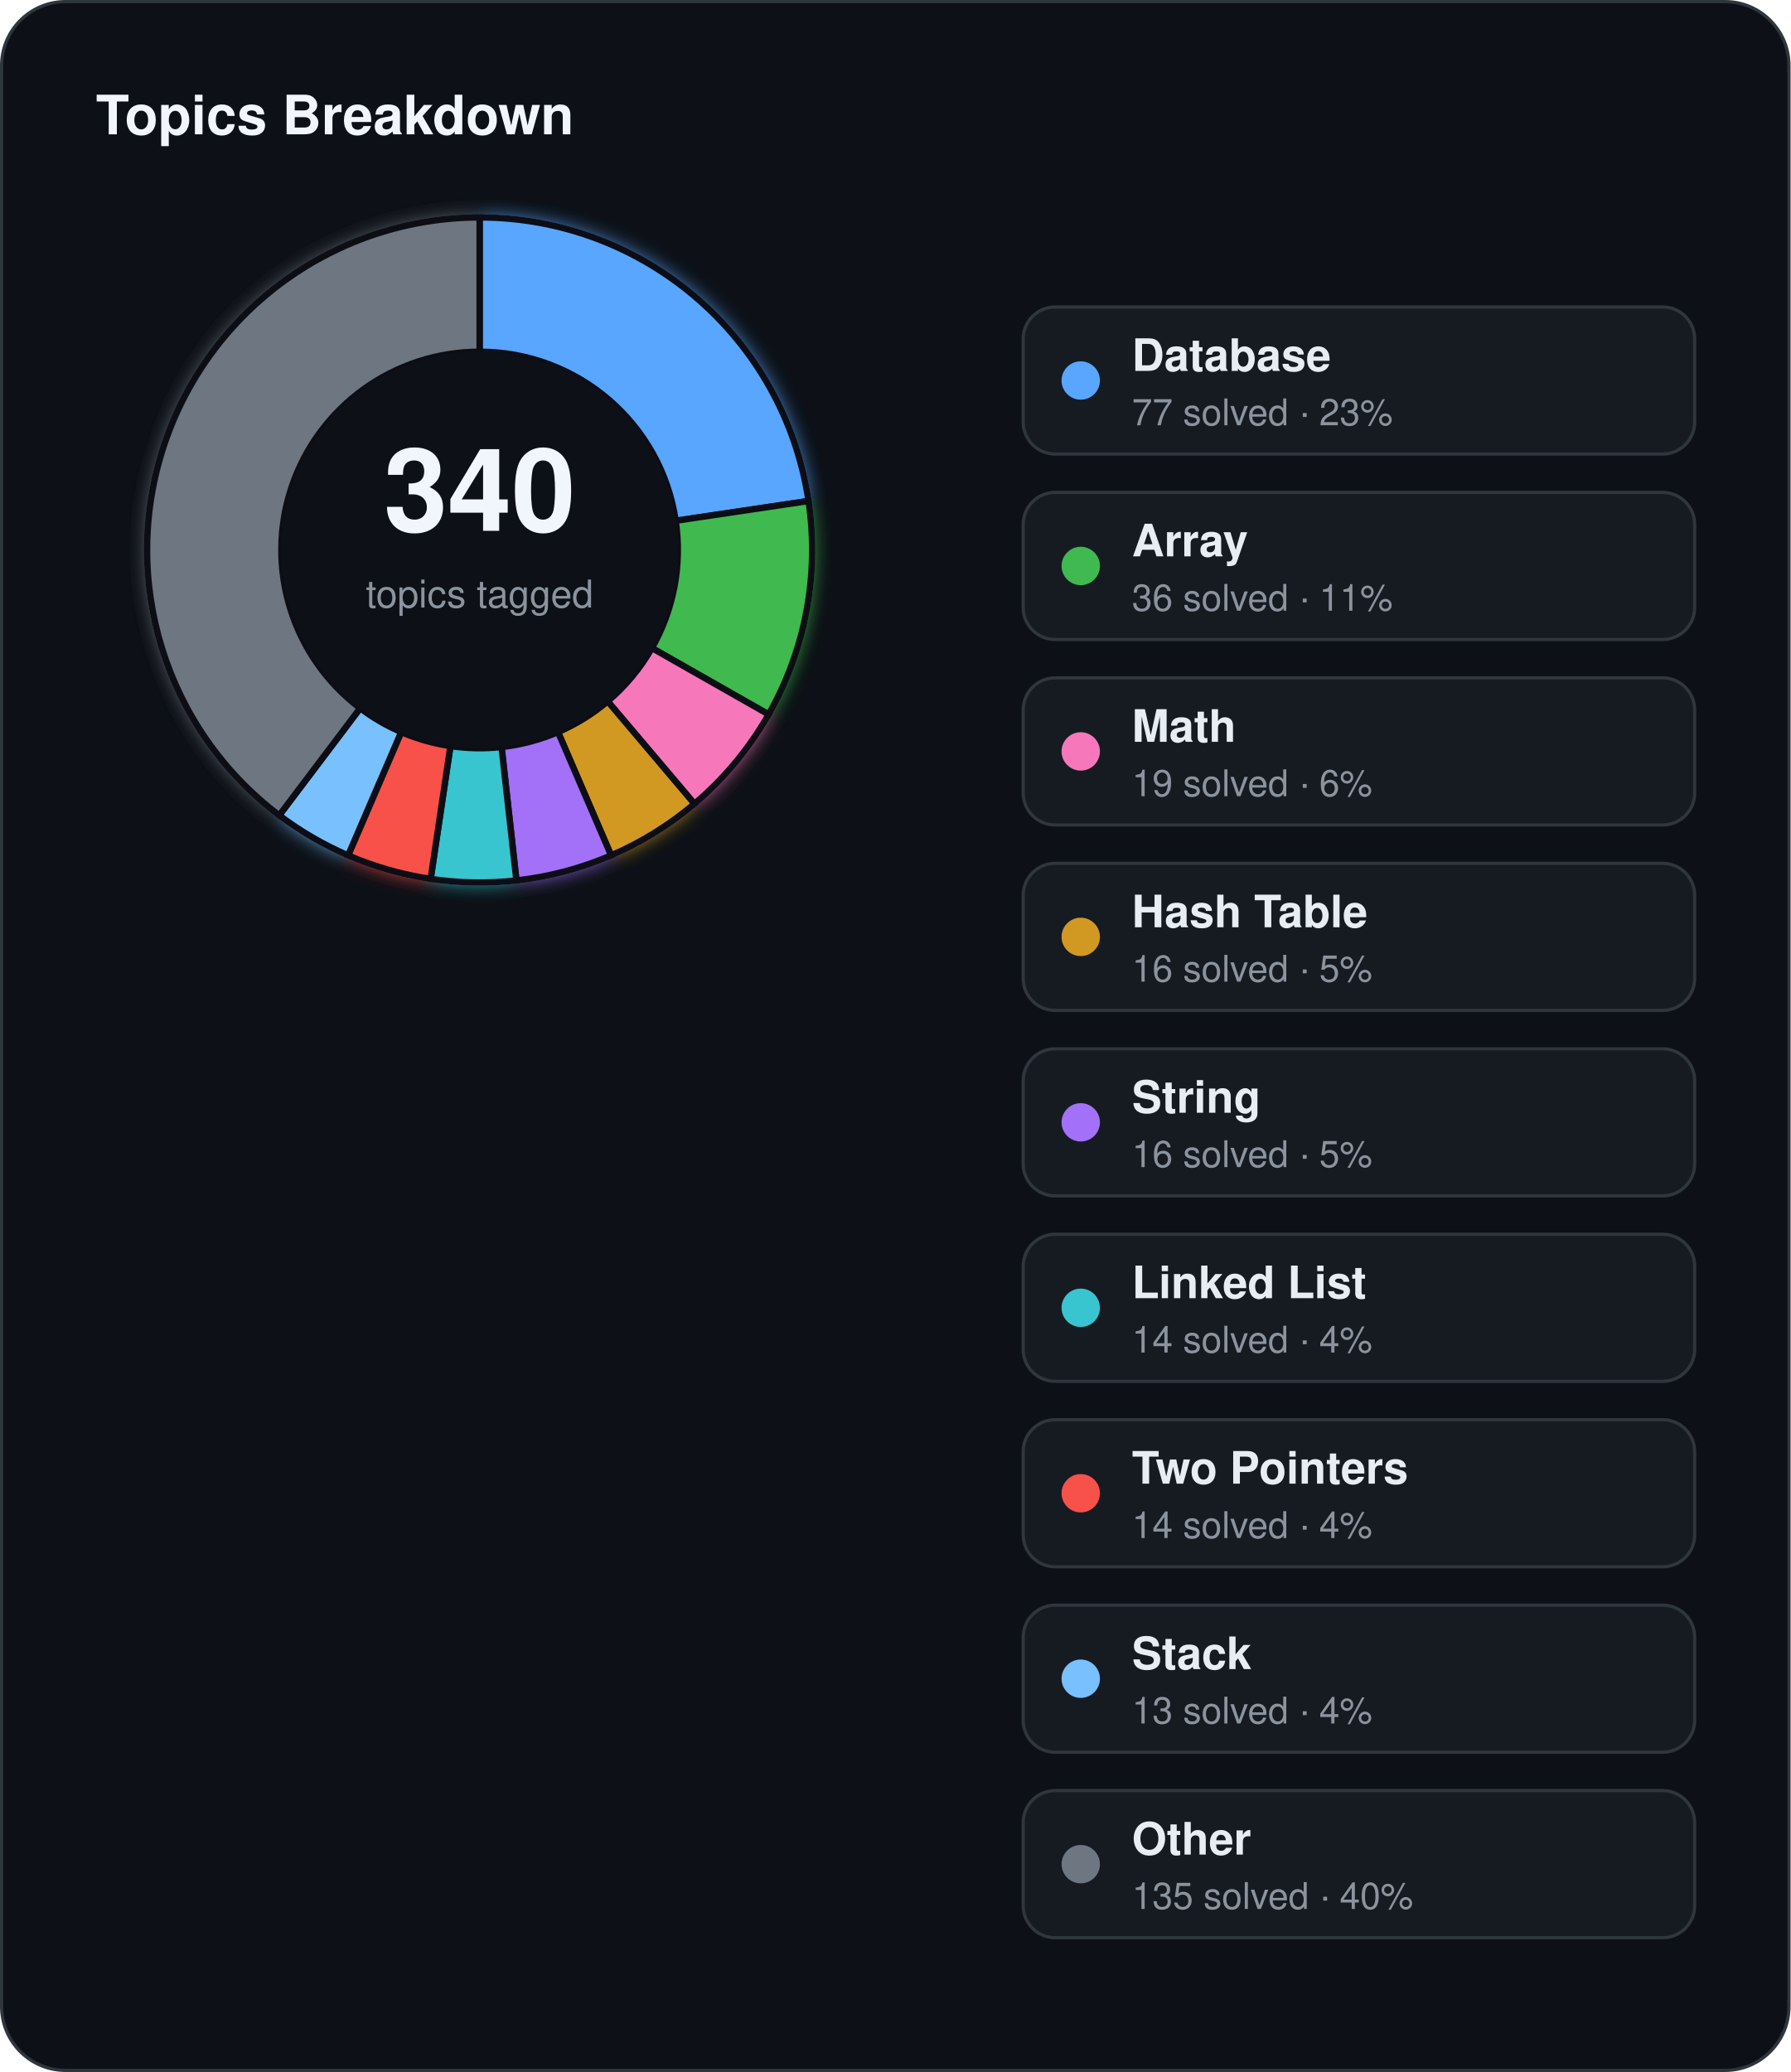
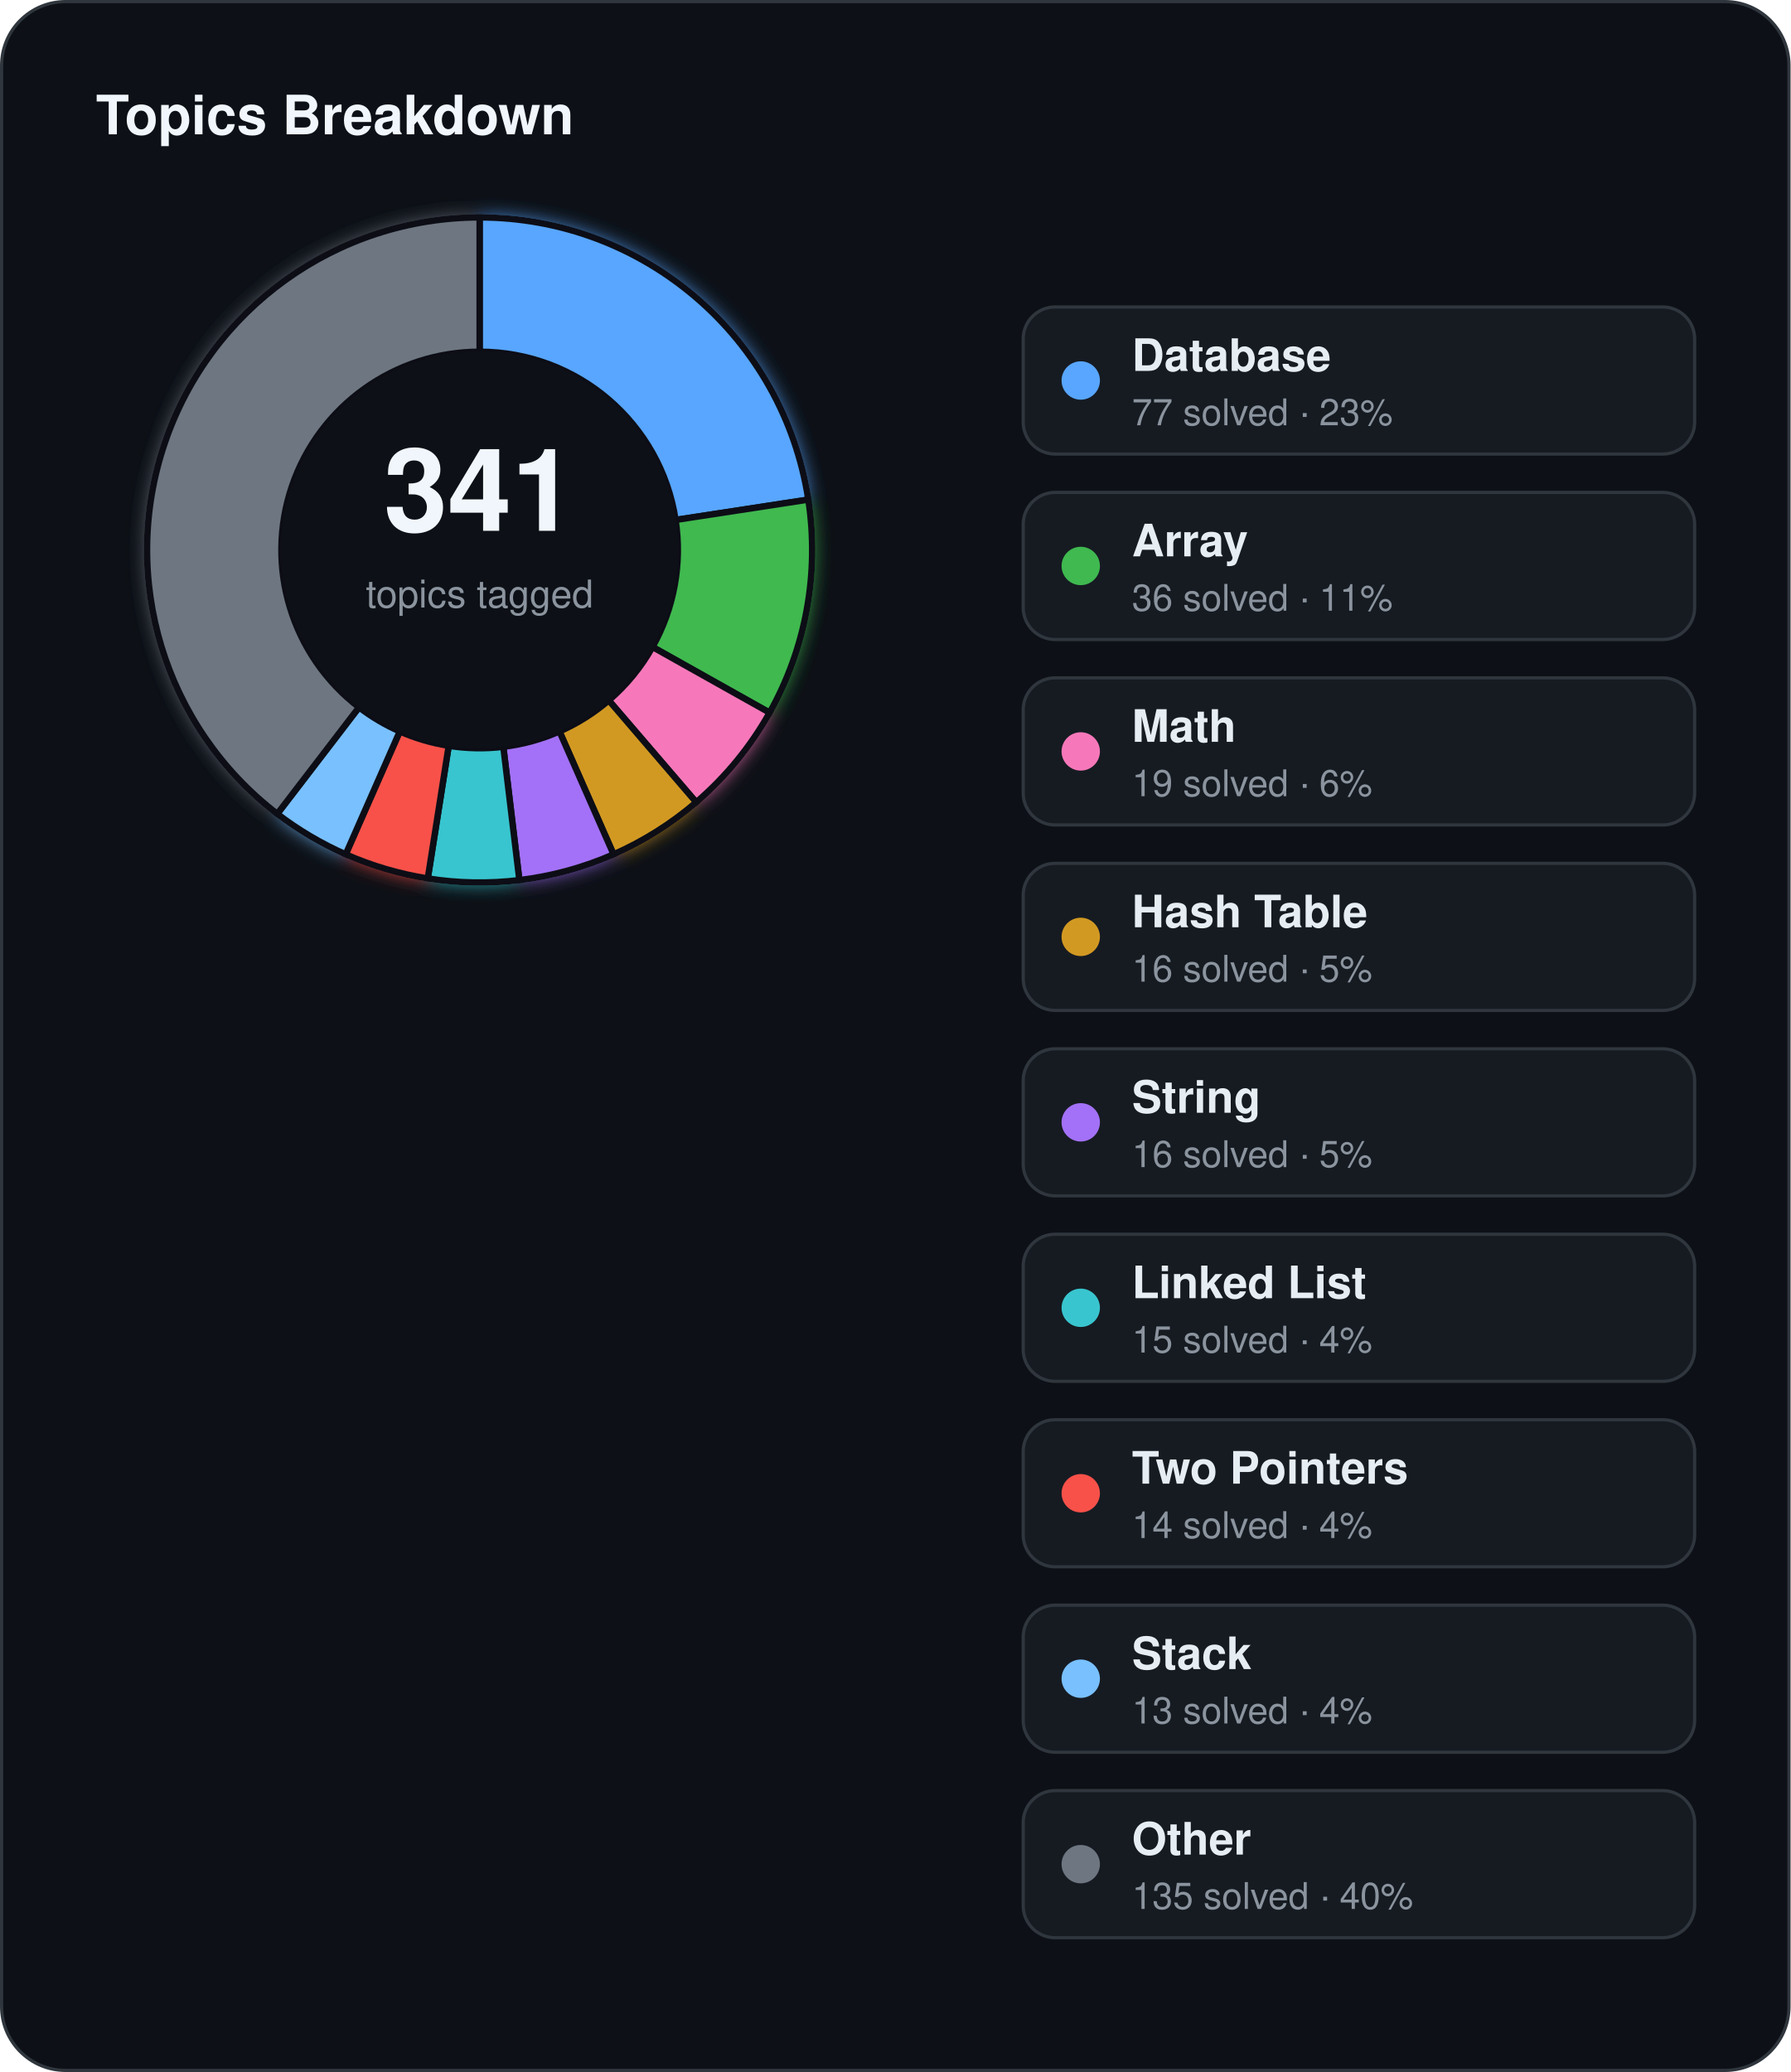
<svg xmlns="http://www.w3.org/2000/svg" width="560" height="648" viewBox="0 0 560 648">
  <defs>
    <filter id="topics-glow" x="-60%" y="-60%" width="220%" height="220%">
      <feGaussianBlur stdDeviation="3" result="blur" />
      <feMerge>
        <feMergeNode in="blur" />
        <feMergeNode in="SourceGraphic" />
      </feMerge>
    </filter>
  </defs>
  <rect x="0.5" y="0.5" width="559" height="647" rx="20" fill="#0d1117" stroke="#30363d" stroke-width="1" />
  <text x="30" y="42" fill="#f0f6fc" font-family="Segoe UI, Helvetica, Arial, sans-serif" font-size="17" font-weight="700">Topics Breakdown</text>
  <g filter="url(#topics-glow)">
-     <path d="M 150.00,68.00 A 104,104 0 0 1 252.87,156.68 L 211.32,162.87 A 62,62 0 0 0 150.00,110.00 Z" fill="#58a6ff" stroke="#0d1117" stroke-width="2" />
-     <path d="M 252.87,156.68 A 104,104 0 0 1 240.39,223.44 L 203.88,202.67 A 62,62 0 0 0 211.32,162.87 Z" fill="#3fb950" stroke="#0d1117" stroke-width="2" />
-     <path d="M 240.39,223.44 A 104,104 0 0 1 217.18,251.39 L 190.05,219.33 A 62,62 0 0 0 203.88,202.67 Z" fill="#f778ba" stroke="#0d1117" stroke-width="2" />
-     <path d="M 217.18,251.39 A 104,104 0 0 1 191.13,267.52 L 174.52,228.95 A 62,62 0 0 0 190.05,219.33 Z" fill="#d29922" stroke="#0d1117" stroke-width="2" />
-     <path d="M 191.13,267.52 A 104,104 0 0 1 161.51,275.36 L 156.86,233.62 A 62,62 0 0 0 174.52,228.95 Z" fill="#a371f7" stroke="#0d1117" stroke-width="2" />
-     <path d="M 161.51,275.36 A 104,104 0 0 1 134.68,274.87 L 140.87,233.32 A 62,62 0 0 0 156.86,233.62 Z" fill="#39c5cf" stroke="#0d1117" stroke-width="2" />
-     <path d="M 134.68,274.87 A 104,104 0 0 1 108.87,267.52 L 125.48,228.95 A 62,62 0 0 0 140.87,233.32 Z" fill="#f85149" stroke="#0d1117" stroke-width="2" />
-     <path d="M 108.87,267.52 A 104,104 0 0 1 87.33,254.99 L 112.64,221.48 A 62,62 0 0 0 125.48,228.95 Z" fill="#79c0ff" stroke="#0d1117" stroke-width="2" />
-     <path d="M 87.33,254.99 A 104,104 0 0 1 150.00,68.00 L 150.00,110.00 A 62,62 0 0 0 112.64,221.48 Z" fill="#6e7681" stroke="#0d1117" stroke-width="2" />
+     <path d="M 150.00,68.00 A 104,104 0 0 1 252.80,156.25 L 211.29,162.61 A 62,62 0 0 0 150.00,110.00 Z" fill="#58a6ff" stroke="#0d1117" stroke-width="2" />
+     <path d="M 252.80,156.25 A 104,104 0 0 1 240.70,222.89 L 204.07,202.34 A 62,62 0 0 0 211.29,162.61 Z" fill="#3fb950" stroke="#0d1117" stroke-width="2" />
+     <path d="M 240.70,222.89 A 104,104 0 0 1 217.74,250.91 L 190.39,219.04 A 62,62 0 0 0 204.07,202.34 Z" fill="#f778ba" stroke="#0d1117" stroke-width="2" />
+     <path d="M 217.74,250.91 A 104,104 0 0 1 191.89,267.19 L 174.97,228.75 A 62,62 0 0 0 190.39,219.04 Z" fill="#d29922" stroke="#0d1117" stroke-width="2" />
+     <path d="M 191.89,267.19 A 104,104 0 0 1 162.43,275.25 L 157.41,233.56 A 62,62 0 0 0 174.97,228.75 Z" fill="#a371f7" stroke="#0d1117" stroke-width="2" />
+     <path d="M 162.43,275.25 A 104,104 0 0 1 133.78,274.73 L 140.33,233.24 A 62,62 0 0 0 157.41,233.56 Z" fill="#39c5cf" stroke="#0d1117" stroke-width="2" />
+     <path d="M 133.78,274.73 A 104,104 0 0 1 108.11,267.19 L 125.03,228.75 A 62,62 0 0 0 140.33,233.24 Z" fill="#f85149" stroke="#0d1117" stroke-width="2" />
+     <path d="M 108.11,267.19 A 104,104 0 0 1 86.72,254.53 L 112.28,221.20 A 62,62 0 0 0 125.03,228.75 Z" fill="#79c0ff" stroke="#0d1117" stroke-width="2" />
+     <path d="M 86.72,254.53 A 104,104 0 0 1 150.00,68.00 L 150.00,110.00 A 62,62 0 0 0 112.28,221.20 Z" fill="#6e7681" stroke="#0d1117" stroke-width="2" />
  </g>
  <circle cx="150" cy="172" r="62" fill="#0d1117" />
-   <text x="150" y="166" text-anchor="middle" fill="#f0f6fc" font-family="Segoe UI, Helvetica, Arial, sans-serif" font-size="36" font-weight="700">340</text>
+   <text x="150" y="166" text-anchor="middle" fill="#f0f6fc" font-family="Segoe UI, Helvetica, Arial, sans-serif" font-size="36" font-weight="700">341</text>
  <text x="150" y="190" text-anchor="middle" fill="#8b949e" font-family="Segoe UI, Helvetica, Arial, sans-serif" font-size="12">topics tagged</text>
  <rect x="320" y="96" width="210" height="46" rx="10" fill="#161b22" stroke="#30363d" stroke-width="1" />
  <circle cx="338" cy="119" r="6" fill="#58a6ff" />
  <text x="354" y="116" fill="#e6edf3" font-family="Segoe UI, Helvetica, Arial, sans-serif" font-size="14" font-weight="600">Database</text>
  <text x="354" y="133" fill="#8b949e" font-family="Segoe UI, Helvetica, Arial, sans-serif" font-size="11.5">77 solved · 23%</text>
  <rect x="320" y="154" width="210" height="46" rx="10" fill="#161b22" stroke="#30363d" stroke-width="1" />
  <circle cx="338" cy="177" r="6" fill="#3fb950" />
  <text x="354" y="174" fill="#e6edf3" font-family="Segoe UI, Helvetica, Arial, sans-serif" font-size="14" font-weight="600">Array</text>
  <text x="354" y="191" fill="#8b949e" font-family="Segoe UI, Helvetica, Arial, sans-serif" font-size="11.5">36 solved · 11%</text>
  <rect x="320" y="212" width="210" height="46" rx="10" fill="#161b22" stroke="#30363d" stroke-width="1" />
  <circle cx="338" cy="235" r="6" fill="#f778ba" />
  <text x="354" y="232" fill="#e6edf3" font-family="Segoe UI, Helvetica, Arial, sans-serif" font-size="14" font-weight="600">Math</text>
  <text x="354" y="249" fill="#8b949e" font-family="Segoe UI, Helvetica, Arial, sans-serif" font-size="11.5">19 solved · 6%</text>
  <rect x="320" y="270" width="210" height="46" rx="10" fill="#161b22" stroke="#30363d" stroke-width="1" />
  <circle cx="338" cy="293" r="6" fill="#d29922" />
  <text x="354" y="290" fill="#e6edf3" font-family="Segoe UI, Helvetica, Arial, sans-serif" font-size="14" font-weight="600">Hash Table</text>
  <text x="354" y="307" fill="#8b949e" font-family="Segoe UI, Helvetica, Arial, sans-serif" font-size="11.5">16 solved · 5%</text>
  <rect x="320" y="328" width="210" height="46" rx="10" fill="#161b22" stroke="#30363d" stroke-width="1" />
  <circle cx="338" cy="351" r="6" fill="#a371f7" />
  <text x="354" y="348" fill="#e6edf3" font-family="Segoe UI, Helvetica, Arial, sans-serif" font-size="14" font-weight="600">String</text>
  <text x="354" y="365" fill="#8b949e" font-family="Segoe UI, Helvetica, Arial, sans-serif" font-size="11.5">16 solved · 5%</text>
  <rect x="320" y="386" width="210" height="46" rx="10" fill="#161b22" stroke="#30363d" stroke-width="1" />
  <circle cx="338" cy="409" r="6" fill="#39c5cf" />
  <text x="354" y="406" fill="#e6edf3" font-family="Segoe UI, Helvetica, Arial, sans-serif" font-size="14" font-weight="600">Linked List</text>
-   <text x="354" y="423" fill="#8b949e" font-family="Segoe UI, Helvetica, Arial, sans-serif" font-size="11.5">14 solved · 4%</text>
+   <text x="354" y="423" fill="#8b949e" font-family="Segoe UI, Helvetica, Arial, sans-serif" font-size="11.5">15 solved · 4%</text>
  <rect x="320" y="444" width="210" height="46" rx="10" fill="#161b22" stroke="#30363d" stroke-width="1" />
  <circle cx="338" cy="467" r="6" fill="#f85149" />
  <text x="354" y="464" fill="#e6edf3" font-family="Segoe UI, Helvetica, Arial, sans-serif" font-size="14" font-weight="600">Two Pointers</text>
  <text x="354" y="481" fill="#8b949e" font-family="Segoe UI, Helvetica, Arial, sans-serif" font-size="11.5">14 solved · 4%</text>
  <rect x="320" y="502" width="210" height="46" rx="10" fill="#161b22" stroke="#30363d" stroke-width="1" />
  <circle cx="338" cy="525" r="6" fill="#79c0ff" />
  <text x="354" y="522" fill="#e6edf3" font-family="Segoe UI, Helvetica, Arial, sans-serif" font-size="14" font-weight="600">Stack</text>
  <text x="354" y="539" fill="#8b949e" font-family="Segoe UI, Helvetica, Arial, sans-serif" font-size="11.5">13 solved · 4%</text>
  <rect x="320" y="560" width="210" height="46" rx="10" fill="#161b22" stroke="#30363d" stroke-width="1" />
  <circle cx="338" cy="583" r="6" fill="#6e7681" />
  <text x="354" y="580" fill="#e6edf3" font-family="Segoe UI, Helvetica, Arial, sans-serif" font-size="14" font-weight="600">Other</text>
  <text x="354" y="597" fill="#8b949e" font-family="Segoe UI, Helvetica, Arial, sans-serif" font-size="11.5">135 solved · 40%</text>
</svg>
